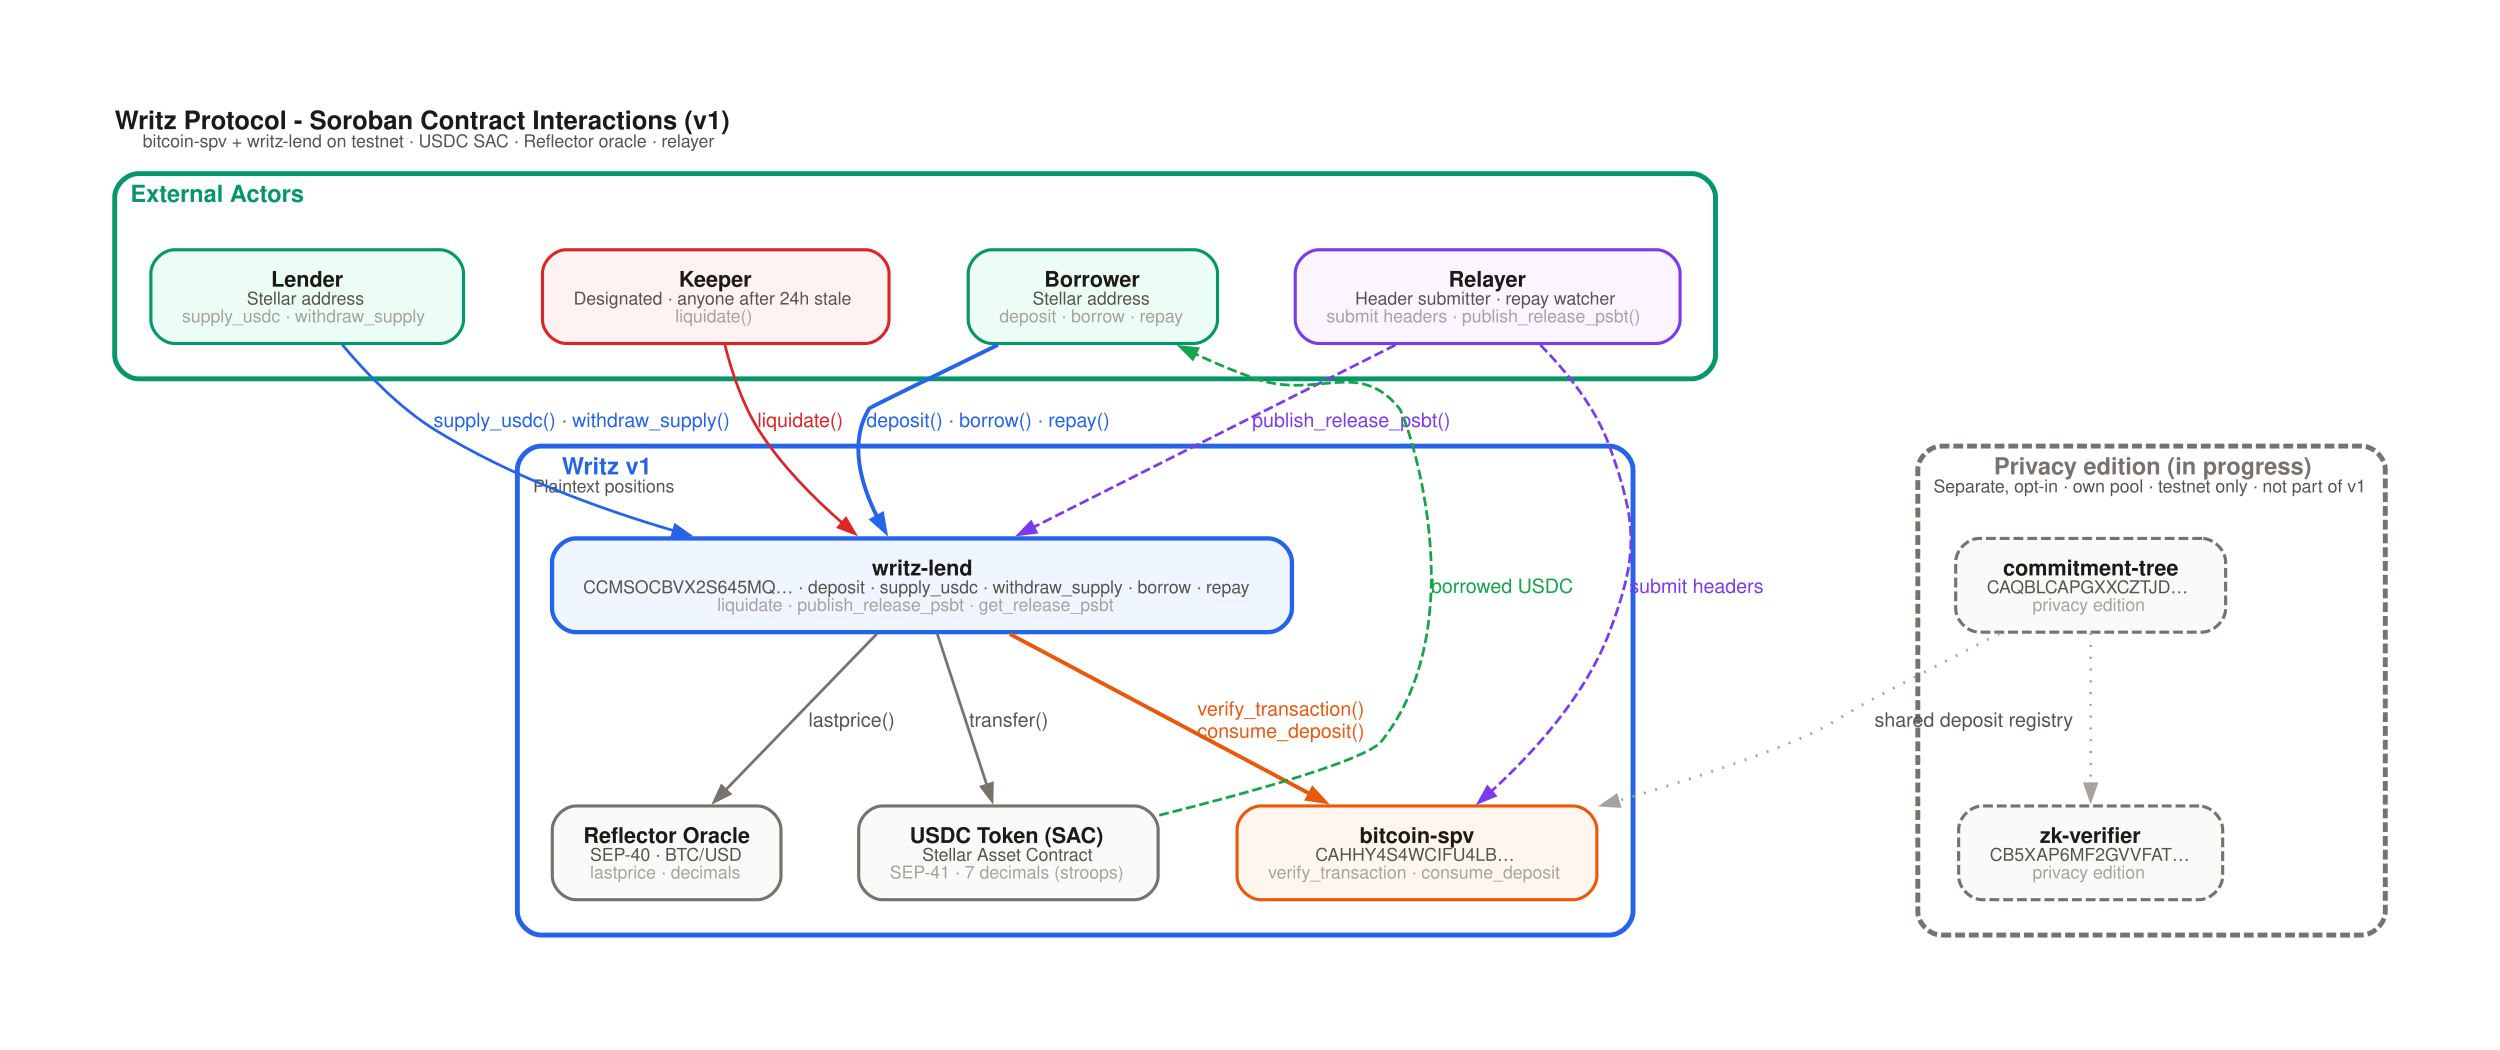
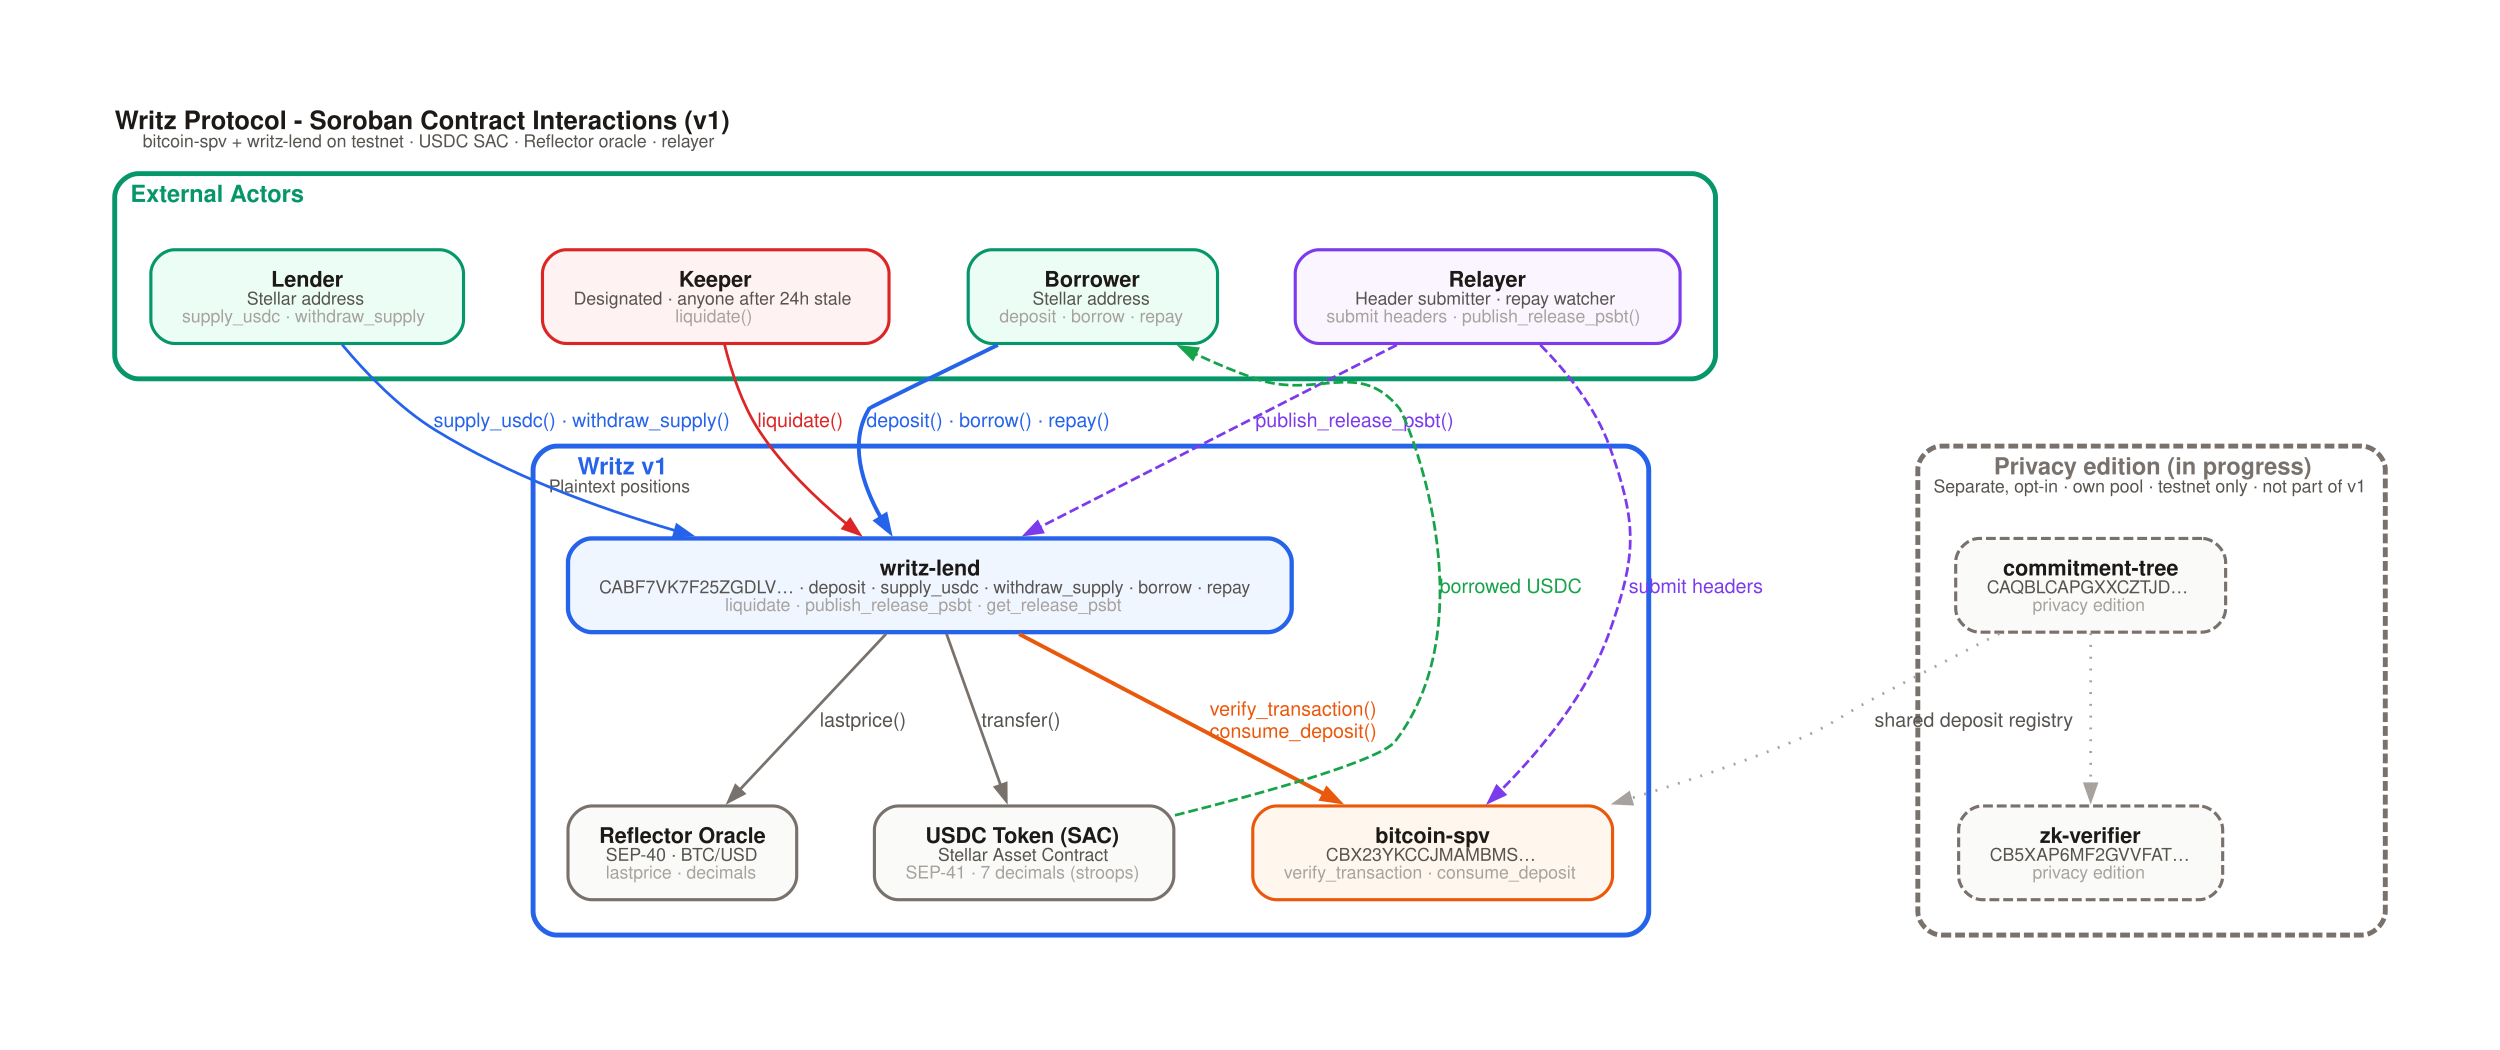
<svg xmlns="http://www.w3.org/2000/svg" width="2100pt" height="882pt" viewBox="0.00 0.00 2100.00 882.00">
  <g id="graph0" class="graph" transform="scale(1.64991 1.64991) rotate(0) translate(50.4 484.06)">
    <text xml:space="preserve" text-anchor="start" x="8" y="-418.31" font-family="Helvetica,sans-Serif" font-weight="bold" font-size="13.00" fill="#1c1917">Writz Protocol - Soroban Contract Interactions (v1)</text>
    <text xml:space="preserve" text-anchor="start" x="22.25" y="-409.11" font-family="Helvetica,sans-Serif" font-size="9.00" fill="#57534e">bitcoin-spv + writz-lend on testnet · USDC SAC · Reflector oracle · relayer</text>
    <g id="clust1" class="cluster">
      <path fill="none" stroke="#059669" stroke-width="2.5" d="M20,-291.19C20,-291.19 811,-291.19 811,-291.19 817,-291.19 823,-297.19 823,-303.19 823,-303.19 823,-383.66 823,-383.66 823,-389.66 817,-395.66 811,-395.66 811,-395.66 20,-395.66 20,-395.66 14,-395.66 8,-389.66 8,-383.66 8,-383.66 8,-303.19 8,-303.19 8,-297.19 14,-291.19 20,-291.19" />
      <text xml:space="preserve" text-anchor="start" x="16" y="-381.26" font-family="Helvetica,sans-Serif" font-weight="bold" font-size="12.00" fill="#059669">External Actors</text>
    </g>
    <g id="clust2" class="cluster">
-       <path fill="none" stroke="#2563eb" stroke-width="2.5" d="M225,-8C225,-8 769,-8 769,-8 775,-8 781,-14 781,-20 781,-20 781,-244.94 781,-244.94 781,-250.94 775,-256.94 769,-256.94 769,-256.94 225,-256.94 225,-256.94 219,-256.94 213,-250.94 213,-244.94 213,-244.94 213,-20 213,-20 213,-14 219,-8 225,-8" />
-       <text xml:space="preserve" text-anchor="start" x="235.62" y="-242.54" font-family="Helvetica,sans-Serif" font-weight="bold" font-size="12.00" fill="#2563eb">Writz v1</text>
-       <text xml:space="preserve" text-anchor="start" x="221" y="-233.39" font-family="Helvetica,sans-Serif" font-size="9.00" fill="#57534e">Plaintext positions</text>
+       <path fill="none" stroke="#2563eb" stroke-width="2.5" d="M233,-8C233,-8 777,-8 777,-8 783,-8 789,-14 789,-20 789,-20 789,-244.94 789,-244.94 789,-250.94 783,-256.94 777,-256.94 777,-256.94 233,-256.94 233,-256.94 227,-256.94 221,-250.94 221,-244.94 221,-244.94 221,-20 221,-20 221,-14 227,-8 233,-8" />
+       <text xml:space="preserve" text-anchor="start" x="243.62" y="-242.54" font-family="Helvetica,sans-Serif" font-weight="bold" font-size="12.00" fill="#2563eb">Writz v1</text>
+       <text xml:space="preserve" text-anchor="start" x="229" y="-233.39" font-family="Helvetica,sans-Serif" font-size="9.00" fill="#57534e">Plaintext positions</text>
    </g>
    <g id="clust3" class="cluster">
      <path fill="none" stroke="#78716c" stroke-width="2.5" stroke-dasharray="5,2" d="M938,-8C938,-8 1152,-8 1152,-8 1158,-8 1164,-14 1164,-20 1164,-20 1164,-244.94 1164,-244.94 1164,-250.94 1158,-256.94 1152,-256.94 1152,-256.94 938,-256.94 938,-256.94 932,-256.94 926,-250.94 926,-244.94 926,-244.94 926,-20 926,-20 926,-14 932,-8 938,-8" />
      <text xml:space="preserve" text-anchor="start" x="964.75" y="-242.54" font-family="Helvetica,sans-Serif" font-weight="bold" font-size="12.00" fill="#78716c">Privacy edition (in progress)</text>
      <text xml:space="preserve" text-anchor="start" x="934" y="-233.39" font-family="Helvetica,sans-Serif" font-size="9.00" fill="#57534e">Separate, opt-in · own pool · testnet only · not part of v1</text>
    </g>
    <g id="node1" class="node">
      <path fill="#ecfdf5" stroke="#059669" stroke-width="1.6" d="M557.47,-356.91C557.47,-356.91 454.53,-356.91 454.53,-356.91 448.53,-356.91 442.53,-350.91 442.53,-344.91 442.53,-344.91 442.53,-321.19 442.53,-321.19 442.53,-315.19 448.53,-309.19 454.53,-309.19 454.53,-309.19 557.47,-309.19 557.47,-309.19 563.47,-309.19 569.47,-315.19 569.47,-321.19 569.47,-321.19 569.47,-344.91 569.47,-344.91 569.47,-350.91 563.47,-356.91 557.47,-356.91" />
      <text xml:space="preserve" text-anchor="start" x="481.25" y="-338.1" font-family="Helvetica,sans-Serif" font-weight="bold" font-size="11.00" fill="#1c1917">Borrower</text>
      <text xml:space="preserve" text-anchor="start" x="475.25" y="-329" font-family="Helvetica,sans-Serif" font-size="9.00" fill="#57534e">Stellar address</text>
      <text xml:space="preserve" text-anchor="start" x="458.38" y="-320" font-family="Helvetica,sans-Serif" font-size="9.00" fill="#a8a29e">deposit · borrow · repay</text>
    </g>
    <g id="node5" class="node">
-       <path fill="#eff6ff" stroke="#2563eb" stroke-width="2.2" d="M595.34,-209.94C595.34,-209.94 242.66,-209.94 242.66,-209.94 236.66,-209.94 230.66,-203.94 230.66,-197.94 230.66,-197.94 230.66,-174.22 230.66,-174.22 230.66,-168.22 236.66,-162.22 242.66,-162.22 242.66,-162.22 595.34,-162.22 595.34,-162.22 601.34,-162.22 607.34,-168.22 607.34,-174.22 607.34,-174.22 607.34,-197.94 607.34,-197.94 607.34,-203.94 601.34,-209.94 595.34,-209.94" />
-       <text xml:space="preserve" text-anchor="start" x="393.5" y="-191.13" font-family="Helvetica,sans-Serif" font-weight="bold" font-size="11.00" fill="#1c1917">writz-lend</text>
-       <text xml:space="preserve" text-anchor="start" x="246.5" y="-182.03" font-family="Helvetica,sans-Serif" font-size="9.00" fill="#57534e">CCMSOCBVX2S645MQ… · deposit · supply_usdc · withdraw_supply · borrow · repay</text>
-       <text xml:space="preserve" text-anchor="start" x="314.75" y="-173.03" font-family="Helvetica,sans-Serif" font-size="9.00" fill="#a8a29e">liquidate · publish_release_psbt · get_release_psbt</text>
+       <path fill="#eff6ff" stroke="#2563eb" stroke-width="2.2" d="M595.22,-209.94C595.22,-209.94 250.78,-209.94 250.78,-209.94 244.78,-209.94 238.78,-203.94 238.78,-197.94 238.78,-197.94 238.78,-174.22 238.78,-174.22 238.78,-168.22 244.78,-162.22 250.78,-162.22 250.78,-162.22 595.22,-162.22 595.22,-162.22 601.22,-162.22 607.22,-168.22 607.22,-174.22 607.22,-174.22 607.22,-197.94 607.22,-197.94 607.22,-203.94 601.22,-209.94 595.22,-209.94" />
+       <text xml:space="preserve" text-anchor="start" x="397.5" y="-191.13" font-family="Helvetica,sans-Serif" font-weight="bold" font-size="11.00" fill="#1c1917">writz-lend</text>
+       <text xml:space="preserve" text-anchor="start" x="254.62" y="-182.03" font-family="Helvetica,sans-Serif" font-size="9.00" fill="#57534e">CABF7VK7F25ZGDLV… · deposit · supply_usdc · withdraw_supply · borrow · repay</text>
+       <text xml:space="preserve" text-anchor="start" x="318.75" y="-173.03" font-family="Helvetica,sans-Serif" font-size="9.00" fill="#a8a29e">liquidate · publish_release_psbt · get_release_psbt</text>
    </g>
    <g id="edge1" class="edge">
-       <path fill="none" stroke="#2563eb" stroke-width="2" d="M457.59,-308.45C426.74,-293.39 392.51,-276.6 392.25,-276.19 381.75,-259.34 387.5,-238.14 396.31,-220.64" />
-       <polygon fill="#2563eb" stroke="#2563eb" stroke-width="2" points="398.76,-222.35 400.28,-213.47 393.56,-219.46 398.76,-222.35" />
+       <path fill="none" stroke="#2563eb" stroke-width="2" d="M457.59,-308.45C426.74,-293.39 392.51,-276.6 392.25,-276.19 381.62,-259.12 388.28,-237.91 398.08,-220.46" />
+       <polygon fill="#2563eb" stroke="#2563eb" stroke-width="2" points="400.59,-222.06 402.52,-213.26 395.52,-218.93 400.59,-222.06" />
      <text xml:space="preserve" text-anchor="middle" x="452.62" y="-266.69" font-family="Helvetica,sans-Serif" font-size="10.00" fill="#2563eb">deposit() · borrow() · repay()</text>
    </g>
    <g id="node2" class="node">
      <path fill="#ecfdf5" stroke="#059669" stroke-width="1.6" d="M173.59,-356.91C173.59,-356.91 38.41,-356.91 38.41,-356.91 32.41,-356.91 26.41,-350.91 26.41,-344.91 26.41,-344.91 26.41,-321.19 26.41,-321.19 26.41,-315.19 32.41,-309.19 38.41,-309.19 38.41,-309.19 173.59,-309.19 173.59,-309.19 179.59,-309.19 185.59,-315.19 185.59,-321.19 185.59,-321.19 185.59,-344.91 185.59,-344.91 185.59,-350.91 179.59,-356.91 173.59,-356.91" />
      <text xml:space="preserve" text-anchor="start" x="87.62" y="-338.1" font-family="Helvetica,sans-Serif" font-weight="bold" font-size="11.00" fill="#1c1917">Lender</text>
      <text xml:space="preserve" text-anchor="start" x="75.25" y="-329" font-family="Helvetica,sans-Serif" font-size="9.00" fill="#57534e">Stellar address</text>
      <text xml:space="preserve" text-anchor="start" x="42.25" y="-320" font-family="Helvetica,sans-Serif" font-size="9.00" fill="#a8a29e">supply_usdc · withdraw_supply</text>
    </g>
    <g id="edge2" class="edge">
-       <path fill="none" stroke="#2563eb" stroke-width="1.4" d="M123.79,-308.64C135.84,-294.22 152.91,-276.36 171.5,-264.94 208.28,-242.33 252.21,-225.74 292.79,-213.82" />
-       <polygon fill="#2563eb" stroke="#2563eb" stroke-width="1.4" points="293.36,-216.75 300.71,-211.56 291.72,-211.03 293.36,-216.75" />
+       <path fill="none" stroke="#2563eb" stroke-width="1.4" d="M123.77,-308.61C135.81,-294.18 152.89,-276.32 171.5,-264.94 208.51,-242.3 252.66,-225.75 293.55,-213.88" />
+       <polygon fill="#2563eb" stroke="#2563eb" stroke-width="1.4" points="294.19,-216.79 301.56,-211.61 292.57,-211.07 294.19,-216.79" />
      <text xml:space="preserve" text-anchor="middle" x="245.75" y="-266.69" font-family="Helvetica,sans-Serif" font-size="10.00" fill="#2563eb">supply_usdc() · withdraw_supply()</text>
    </g>
    <g id="node3" class="node">
      <path fill="#fef2f2" stroke="#dc2626" stroke-width="1.6" d="M390.22,-356.91C390.22,-356.91 237.78,-356.91 237.78,-356.91 231.78,-356.91 225.78,-350.91 225.78,-344.91 225.78,-344.91 225.78,-321.19 225.78,-321.19 225.78,-315.19 231.78,-309.19 237.78,-309.19 237.78,-309.19 390.22,-309.19 390.22,-309.19 396.22,-309.19 402.22,-315.19 402.22,-321.19 402.22,-321.19 402.22,-344.91 402.22,-344.91 402.22,-350.91 396.22,-356.91 390.22,-356.91" />
      <text xml:space="preserve" text-anchor="start" x="295.25" y="-338.1" font-family="Helvetica,sans-Serif" font-weight="bold" font-size="11.00" fill="#1c1917">Keeper</text>
      <text xml:space="preserve" text-anchor="start" x="241.62" y="-329" font-family="Helvetica,sans-Serif" font-size="9.00" fill="#57534e">Designated · anyone after 24h stale</text>
      <text xml:space="preserve" text-anchor="start" x="293.38" y="-320" font-family="Helvetica,sans-Serif" font-size="9.00" fill="#a8a29e">liquidate()</text>
    </g>
    <g id="edge3" class="edge">
-       <path fill="none" stroke="#dc2626" stroke-width="1.4" d="M318.68,-308.42C322.07,-294.96 327.57,-278.18 336,-264.94 347.3,-247.2 363.55,-230.75 378.68,-217.59" />
-       <polygon fill="#dc2626" stroke="#dc2626" stroke-width="1.4" points="380.27,-220.14 384.84,-212.38 376.43,-215.6 380.27,-220.14" />
+       <path fill="none" stroke="#dc2626" stroke-width="1.4" d="M318.48,-308.66C321.83,-295.12 327.35,-278.18 336,-264.94 347.8,-246.88 364.83,-230.38 380.7,-217.26" />
+       <polygon fill="#dc2626" stroke="#dc2626" stroke-width="1.4" points="382.43,-219.68 387.21,-212.04 378.71,-215.04 382.43,-219.68" />
      <text xml:space="preserve" text-anchor="middle" x="357" y="-266.69" font-family="Helvetica,sans-Serif" font-size="10.00" fill="#dc2626">liquidate()</text>
    </g>
    <g id="node4" class="node">
      <path fill="#faf5ff" stroke="#7c3aed" stroke-width="1.6" d="M792.97,-356.91C792.97,-356.91 621.03,-356.91 621.03,-356.91 615.03,-356.91 609.03,-350.91 609.03,-344.91 609.03,-344.91 609.03,-321.19 609.03,-321.19 609.03,-315.19 615.03,-309.19 621.03,-309.19 621.03,-309.19 792.97,-309.19 792.97,-309.19 798.97,-309.19 804.97,-315.19 804.97,-321.19 804.97,-321.19 804.97,-344.91 804.97,-344.91 804.97,-350.91 798.97,-356.91 792.97,-356.91" />
      <text xml:space="preserve" text-anchor="start" x="687.12" y="-338.1" font-family="Helvetica,sans-Serif" font-weight="bold" font-size="11.00" fill="#1c1917">Relayer</text>
      <text xml:space="preserve" text-anchor="start" x="639.5" y="-329" font-family="Helvetica,sans-Serif" font-size="9.00" fill="#57534e">Header submitter · repay watcher</text>
      <text xml:space="preserve" text-anchor="start" x="624.88" y="-320" font-family="Helvetica,sans-Serif" font-size="9.00" fill="#a8a29e">submit headers · publish_release_psbt()</text>
    </g>
    <g id="edge4" class="edge">
-       <path fill="none" stroke="#7c3aed" stroke-width="1.4" stroke-dasharray="5,2" d="M660.09,-308.44C609.72,-283.08 529.68,-242.79 475.78,-215.66" />
-       <polygon fill="#7c3aed" stroke="#7c3aed" stroke-width="1.4" points="477.19,-213.04 468.26,-211.88 474.52,-218.36 477.19,-213.04" />
-       <text xml:space="preserve" text-anchor="middle" x="637.55" y="-266.69" font-family="Helvetica,sans-Serif" font-size="10.00" fill="#7c3aed">publish_release_psbt()</text>
+       <path fill="none" stroke="#7c3aed" stroke-width="1.4" stroke-dasharray="5,2" d="M660.74,-308.44C611.07,-283.08 532.14,-242.79 479,-215.66" />
+       <polygon fill="#7c3aed" stroke="#7c3aed" stroke-width="1.4" points="480.52,-213.1 471.6,-211.89 477.82,-218.4 480.52,-213.1" />
+       <text xml:space="preserve" text-anchor="middle" x="639.19" y="-266.69" font-family="Helvetica,sans-Serif" font-size="10.00" fill="#7c3aed">publish_release_psbt()</text>
    </g>
    <g id="node6" class="node">
-       <path fill="#fff7ed" stroke="#ea580c" stroke-width="1.6" d="M750.59,-73.72C750.59,-73.72 591.41,-73.72 591.41,-73.72 585.41,-73.72 579.41,-67.72 579.41,-61.72 579.41,-61.72 579.41,-38 579.41,-38 579.41,-32 585.41,-26 591.41,-26 591.41,-26 750.59,-26 750.59,-26 756.59,-26 762.59,-32 762.59,-38 762.59,-38 762.59,-61.72 762.59,-61.72 762.59,-67.72 756.59,-73.72 750.59,-73.72" />
-       <text xml:space="preserve" text-anchor="start" x="641.75" y="-54.91" font-family="Helvetica,sans-Serif" font-weight="bold" font-size="11.00" fill="#1c1917">bitcoin-spv</text>
-       <text xml:space="preserve" text-anchor="start" x="619.25" y="-45.81" font-family="Helvetica,sans-Serif" font-size="9.00" fill="#57534e">CAHHY4S4WCIFU4LB…</text>
-       <text xml:space="preserve" text-anchor="start" x="595.25" y="-36.81" font-family="Helvetica,sans-Serif" font-size="9.00" fill="#a8a29e">verify_transaction · consume_deposit</text>
+       <path fill="#fff7ed" stroke="#ea580c" stroke-width="1.6" d="M758.59,-73.72C758.59,-73.72 599.41,-73.72 599.41,-73.72 593.41,-73.72 587.41,-67.72 587.41,-61.72 587.41,-61.72 587.41,-38 587.41,-38 587.41,-32 593.41,-26 599.41,-26 599.41,-26 758.59,-26 758.59,-26 764.59,-26 770.59,-32 770.59,-38 770.59,-38 770.59,-61.72 770.59,-61.72 770.59,-67.72 764.59,-73.72 758.59,-73.72" />
+       <text xml:space="preserve" text-anchor="start" x="649.75" y="-54.91" font-family="Helvetica,sans-Serif" font-weight="bold" font-size="11.00" fill="#1c1917">bitcoin-spv</text>
+       <text xml:space="preserve" text-anchor="start" x="624.62" y="-45.81" font-family="Helvetica,sans-Serif" font-size="9.00" fill="#57534e">CBX23YKCCJMAMBMS…</text>
+       <text xml:space="preserve" text-anchor="start" x="603.25" y="-36.81" font-family="Helvetica,sans-Serif" font-size="9.00" fill="#a8a29e">verify_transaction · consume_deposit</text>
    </g>
    <g id="edge5" class="edge">
-       <path fill="none" stroke="#7c3aed" stroke-width="1.4" stroke-dasharray="5,2" d="M733.8,-308.47C747.14,-294.91 761.91,-276.67 769,-256.94 783.24,-217.32 783.86,-201.61 769,-162.22 756.88,-130.1 730.82,-101.24 708.61,-80.95" />
-       <polygon fill="#7c3aed" stroke="#7c3aed" stroke-width="1.4" points="710.86,-78.97 702.53,-75.55 706.91,-83.42 710.86,-78.97" />
-       <text xml:space="preserve" text-anchor="middle" x="813.29" y="-182.2" font-family="Helvetica,sans-Serif" font-size="10.00" fill="#7c3aed">submit headers</text>
+       <path fill="none" stroke="#7c3aed" stroke-width="1.4" stroke-dasharray="5,2" d="M733.8,-308.47C747.14,-294.91 761.91,-276.67 769,-256.94 783.24,-217.32 783.03,-201.91 769,-162.22 757.93,-130.91 733.9,-101.95 713.46,-81.42" />
+       <polygon fill="#7c3aed" stroke="#7c3aed" stroke-width="1.4" points="715.79,-79.54 707.63,-75.73 711.63,-83.79 715.79,-79.54" />
+       <text xml:space="preserve" text-anchor="middle" x="812.98" y="-182.2" font-family="Helvetica,sans-Serif" font-size="10.00" fill="#7c3aed">submit headers</text>
    </g>
    <g id="edge6" class="edge">
-       <path fill="none" stroke="#ea580c" stroke-width="2" d="M463.76,-161.24C506.5,-138.48 570.97,-104.14 616.63,-79.82" />
-       <polygon fill="#ea580c" stroke="#ea580c" stroke-width="2" points="617.88,-82.52 623.98,-75.9 615.08,-77.27 617.88,-82.52" />
-       <text xml:space="preserve" text-anchor="middle" x="601.71" y="-119.72" font-family="Helvetica,sans-Serif" font-size="10.00" fill="#ea580c">verify_transaction()</text>
-       <text xml:space="preserve" text-anchor="middle" x="601.71" y="-108.47" font-family="Helvetica,sans-Serif" font-size="10.00" fill="#ea580c">consume_deposit()</text>
+       <path fill="none" stroke="#ea580c" stroke-width="2" d="M468.47,-161.24C511.89,-138.48 577.38,-104.14 623.77,-79.82" />
+       <polygon fill="#ea580c" stroke="#ea580c" stroke-width="2" points="625.12,-82.47 631.27,-75.88 622.36,-77.2 625.12,-82.47" />
+       <text xml:space="preserve" text-anchor="middle" x="607.95" y="-119.72" font-family="Helvetica,sans-Serif" font-size="10.00" fill="#ea580c">verify_transaction()</text>
+       <text xml:space="preserve" text-anchor="middle" x="607.95" y="-108.47" font-family="Helvetica,sans-Serif" font-size="10.00" fill="#ea580c">consume_deposit()</text>
    </g>
    <g id="node7" class="node">
-       <path fill="#fafaf9" stroke="#78716c" stroke-width="1.6" d="M527.22,-73.72C527.22,-73.72 398.78,-73.72 398.78,-73.72 392.78,-73.72 386.78,-67.72 386.78,-61.72 386.78,-61.72 386.78,-38 386.78,-38 386.78,-32 392.78,-26 398.78,-26 398.78,-26 527.22,-26 527.22,-26 533.22,-26 539.22,-32 539.22,-38 539.22,-38 539.22,-61.72 539.22,-61.72 539.22,-67.72 533.22,-73.72 527.22,-73.72" />
-       <text xml:space="preserve" text-anchor="start" x="412.75" y="-54.91" font-family="Helvetica,sans-Serif" font-weight="bold" font-size="11.00" fill="#1c1917">USDC Token (SAC)</text>
-       <text xml:space="preserve" text-anchor="start" x="419.12" y="-45.81" font-family="Helvetica,sans-Serif" font-size="9.00" fill="#57534e">Stellar Asset Contract</text>
-       <text xml:space="preserve" text-anchor="start" x="402.62" y="-36.81" font-family="Helvetica,sans-Serif" font-size="9.00" fill="#a8a29e">SEP-41 · 7 decimals (stroops)</text>
+       <path fill="#fafaf9" stroke="#78716c" stroke-width="1.6" d="M535.22,-73.72C535.22,-73.72 406.78,-73.72 406.78,-73.72 400.78,-73.72 394.78,-67.72 394.78,-61.72 394.78,-61.72 394.78,-38 394.78,-38 394.78,-32 400.78,-26 406.78,-26 406.78,-26 535.22,-26 535.22,-26 541.22,-26 547.22,-32 547.22,-38 547.22,-38 547.22,-61.72 547.22,-61.72 547.22,-67.72 541.22,-73.72 535.22,-73.72" />
+       <text xml:space="preserve" text-anchor="start" x="420.75" y="-54.91" font-family="Helvetica,sans-Serif" font-weight="bold" font-size="11.00" fill="#1c1917">USDC Token (SAC)</text>
+       <text xml:space="preserve" text-anchor="start" x="427.12" y="-45.81" font-family="Helvetica,sans-Serif" font-size="9.00" fill="#57534e">Stellar Asset Contract</text>
+       <text xml:space="preserve" text-anchor="start" x="410.62" y="-36.81" font-family="Helvetica,sans-Serif" font-size="9.00" fill="#a8a29e">SEP-41 · 7 decimals (stroops)</text>
    </g>
    <g id="edge8" class="edge">
-       <path fill="none" stroke="#78716c" stroke-width="1.4" d="M426.77,-161.39C433.77,-140.02 444.15,-108.35 452.01,-84.39" />
-       <polygon fill="#78716c" stroke="#78716c" stroke-width="1.4" points="454.83,-85.33 454.65,-76.32 449.18,-83.47 454.83,-85.33" />
-       <text xml:space="preserve" text-anchor="middle" x="463.13" y="-114.09" font-family="Helvetica,sans-Serif" font-size="10.00" fill="#57534e">transfer()</text>
+       <path fill="none" stroke="#78716c" stroke-width="1.4" d="M431.47,-161.39C439.15,-139.93 450.54,-108.07 459.13,-84.06" />
+       <polygon fill="#78716c" stroke="#78716c" stroke-width="1.4" points="461.84,-85.31 461.9,-76.31 456.24,-83.31 461.84,-85.31" />
+       <text xml:space="preserve" text-anchor="middle" x="469.37" y="-114.09" font-family="Helvetica,sans-Serif" font-size="10.00" fill="#57534e">transfer()</text>
    </g>
    <g id="node8" class="node">
-       <path fill="#fafaf9" stroke="#78716c" stroke-width="1.6" d="M335.21,-73.72C335.21,-73.72 242.78,-73.72 242.78,-73.72 236.78,-73.72 230.78,-67.72 230.78,-61.72 230.78,-61.72 230.78,-38 230.78,-38 230.78,-32 236.78,-26 242.78,-26 242.78,-26 335.21,-26 335.21,-26 341.21,-26 347.21,-32 347.21,-38 347.21,-38 347.21,-61.72 347.21,-61.72 347.21,-67.72 341.21,-73.72 335.21,-73.72" />
-       <text xml:space="preserve" text-anchor="start" x="246.62" y="-54.91" font-family="Helvetica,sans-Serif" font-weight="bold" font-size="11.00" fill="#1c1917">Reflector Oracle</text>
-       <text xml:space="preserve" text-anchor="start" x="250" y="-45.81" font-family="Helvetica,sans-Serif" font-size="9.00" fill="#57534e">SEP-40 · BTC/USD</text>
-       <text xml:space="preserve" text-anchor="start" x="250" y="-36.81" font-family="Helvetica,sans-Serif" font-size="9.00" fill="#a8a29e">lastprice · decimals</text>
+       <path fill="#fafaf9" stroke="#78716c" stroke-width="1.6" d="M343.21,-73.72C343.21,-73.72 250.78,-73.72 250.78,-73.72 244.78,-73.72 238.78,-67.72 238.78,-61.72 238.78,-61.72 238.78,-38 238.78,-38 238.78,-32 244.78,-26 250.78,-26 250.78,-26 343.21,-26 343.21,-26 349.21,-26 355.21,-32 355.21,-38 355.21,-38 355.21,-61.72 355.21,-61.72 355.21,-67.72 349.21,-73.72 343.21,-73.72" />
+       <text xml:space="preserve" text-anchor="start" x="254.62" y="-54.91" font-family="Helvetica,sans-Serif" font-weight="bold" font-size="11.00" fill="#1c1917">Reflector Oracle</text>
+       <text xml:space="preserve" text-anchor="start" x="258" y="-45.81" font-family="Helvetica,sans-Serif" font-size="9.00" fill="#57534e">SEP-40 · BTC/USD</text>
+       <text xml:space="preserve" text-anchor="start" x="258" y="-36.81" font-family="Helvetica,sans-Serif" font-size="9.00" fill="#a8a29e">lastprice · decimals</text>
    </g>
    <g id="edge7" class="edge">
-       <path fill="none" stroke="#78716c" stroke-width="1.4" d="M396.06,-161.39C374.62,-139.26 342.47,-106.07 319,-81.84" />
-       <polygon fill="#78716c" stroke="#78716c" stroke-width="1.4" points="321.24,-79.87 313.19,-75.83 316.96,-84.01 321.24,-79.87" />
-       <text xml:space="preserve" text-anchor="middle" x="383.16" y="-114.09" font-family="Helvetica,sans-Serif" font-size="10.00" fill="#57534e">lastprice()</text>
+       <path fill="none" stroke="#78716c" stroke-width="1.4" d="M400.76,-161.39C379.98,-139.26 348.83,-106.07 326.08,-81.84" />
+       <polygon fill="#78716c" stroke="#78716c" stroke-width="1.4" points="328.45,-80.02 320.46,-75.85 324.11,-84.09 328.45,-80.02" />
+       <text xml:space="preserve" text-anchor="middle" x="388.92" y="-114.09" font-family="Helvetica,sans-Serif" font-size="10.00" fill="#57534e">lastprice()</text>
    </g>
    <g id="edge9" class="edge">
-       <path fill="none" stroke="#16a34a" stroke-width="1.4" stroke-dasharray="5,2" d="M539.81,-69C589.2,-81.41 645.51,-97.28 653,-106.72 701.89,-168.32 665.58,-271.8 662,-276.19 641.07,-301.86 620.33,-280.46 589,-291.19 578.75,-294.7 568.14,-299.2 558.07,-303.92" />
+       <path fill="none" stroke="#16a34a" stroke-width="1.4" stroke-dasharray="5,2" d="M547.8,-68.99C596.92,-81.36 652.77,-97.17 660,-106.72 708.13,-170.29 665.45,-271.96 662,-276.19 641.07,-301.86 620.33,-280.46 589,-291.19 578.75,-294.7 568.14,-299.2 558.07,-303.92" />
      <polygon fill="#16a34a" stroke="#16a34a" stroke-width="1.4" points="556.88,-301.19 550.52,-307.56 559.47,-306.55 556.88,-301.19" />
-       <text xml:space="preserve" text-anchor="middle" x="714.32" y="-182.2" font-family="Helvetica,sans-Serif" font-size="10.00" fill="#16a34a">borrowed USDC</text>
+       <text xml:space="preserve" text-anchor="middle" x="718.74" y="-182.2" font-family="Helvetica,sans-Serif" font-size="10.00" fill="#16a34a">borrowed USDC</text>
    </g>
    <g id="node9" class="node">
      <path fill="#fafaf9" stroke="#78716c" stroke-width="1.6" stroke-dasharray="5,2" d="M1070.71,-209.94C1070.71,-209.94 957.28,-209.94 957.28,-209.94 951.28,-209.94 945.28,-203.94 945.28,-197.94 945.28,-197.94 945.28,-174.22 945.28,-174.22 945.28,-168.22 951.28,-162.22 957.28,-162.22 957.28,-162.22 1070.71,-162.22 1070.71,-162.22 1076.71,-162.22 1082.71,-168.22 1082.71,-174.22 1082.71,-174.22 1082.71,-197.94 1082.71,-197.94 1082.71,-203.94 1076.71,-209.94 1070.71,-209.94" />
      <text xml:space="preserve" text-anchor="start" x="969.38" y="-191.13" font-family="Helvetica,sans-Serif" font-weight="bold" font-size="11.00" fill="#1c1917">commitment-tree</text>
      <text xml:space="preserve" text-anchor="start" x="961.12" y="-182.03" font-family="Helvetica,sans-Serif" font-size="9.00" fill="#57534e">CAQBLCAPGXXCZTJD…</text>
      <text xml:space="preserve" text-anchor="start" x="984.38" y="-173.03" font-family="Helvetica,sans-Serif" font-size="9.00" fill="#a8a29e">privacy edition</text>
    </g>
    <g id="edge11" class="edge">
-       <path fill="none" stroke="#a8a29e" stroke-width="1.4" stroke-dasharray="1,5" d="M967.49,-161.48C948.13,-151.59 925.44,-139.93 905,-129.22 886.24,-119.39 882.61,-114.72 863,-106.72 834.41,-95.05 802.51,-84.75 773.05,-76.27" />
-       <polygon fill="#a8a29e" stroke="#a8a29e" stroke-width="1.4" points="774.19,-73.5 765.2,-74.05 772.57,-79.23 774.19,-73.5" />
+       <path fill="none" stroke="#a8a29e" stroke-width="1.4" stroke-dasharray="1,5" d="M967.49,-161.48C948.13,-151.59 925.44,-139.93 905,-129.22 886.24,-119.39 882.56,-114.84 863,-106.72 836.5,-95.72 807.05,-85.82 779.63,-77.5" />
+       <polygon fill="#a8a29e" stroke="#a8a29e" stroke-width="1.4" points="780.65,-74.7 771.65,-75.12 778.95,-80.41 780.65,-74.7" />
      <text xml:space="preserve" text-anchor="middle" x="954.5" y="-114.09" font-family="Helvetica,sans-Serif" font-size="10.00" fill="#57534e">shared deposit registry</text>
    </g>
    <g id="node10" class="node">
      <path fill="#fafaf9" stroke="#78716c" stroke-width="1.6" stroke-dasharray="5,2" d="M1069.21,-73.72C1069.21,-73.72 958.78,-73.72 958.78,-73.72 952.78,-73.72 946.78,-67.72 946.78,-61.72 946.78,-61.72 946.78,-38 946.78,-38 946.78,-32 952.78,-26 958.78,-26 958.78,-26 1069.21,-26 1069.21,-26 1075.21,-26 1081.21,-32 1081.21,-38 1081.21,-38 1081.21,-61.72 1081.21,-61.72 1081.21,-67.72 1075.21,-73.72 1069.21,-73.72" />
      <text xml:space="preserve" text-anchor="start" x="988.12" y="-54.91" font-family="Helvetica,sans-Serif" font-weight="bold" font-size="11.00" fill="#1c1917">zk-verifier</text>
      <text xml:space="preserve" text-anchor="start" x="962.62" y="-45.81" font-family="Helvetica,sans-Serif" font-size="9.00" fill="#57534e">CB5XAP6MF2GVVFAT…</text>
      <text xml:space="preserve" text-anchor="start" x="984.38" y="-36.81" font-family="Helvetica,sans-Serif" font-size="9.00" fill="#a8a29e">privacy edition</text>
    </g>
    <g id="edge10" class="edge">
      <path fill="none" stroke="#a8a29e" stroke-width="1.4" stroke-dasharray="1,5" d="M1014,-161.7C1014,-140.47 1014,-108.89 1014,-84.86" />
      <polygon fill="#a8a29e" stroke="#a8a29e" stroke-width="1.4" points="1016.98,-85.04 1014,-76.54 1011.03,-85.04 1016.98,-85.04" />
    </g>
  </g>
</svg>
